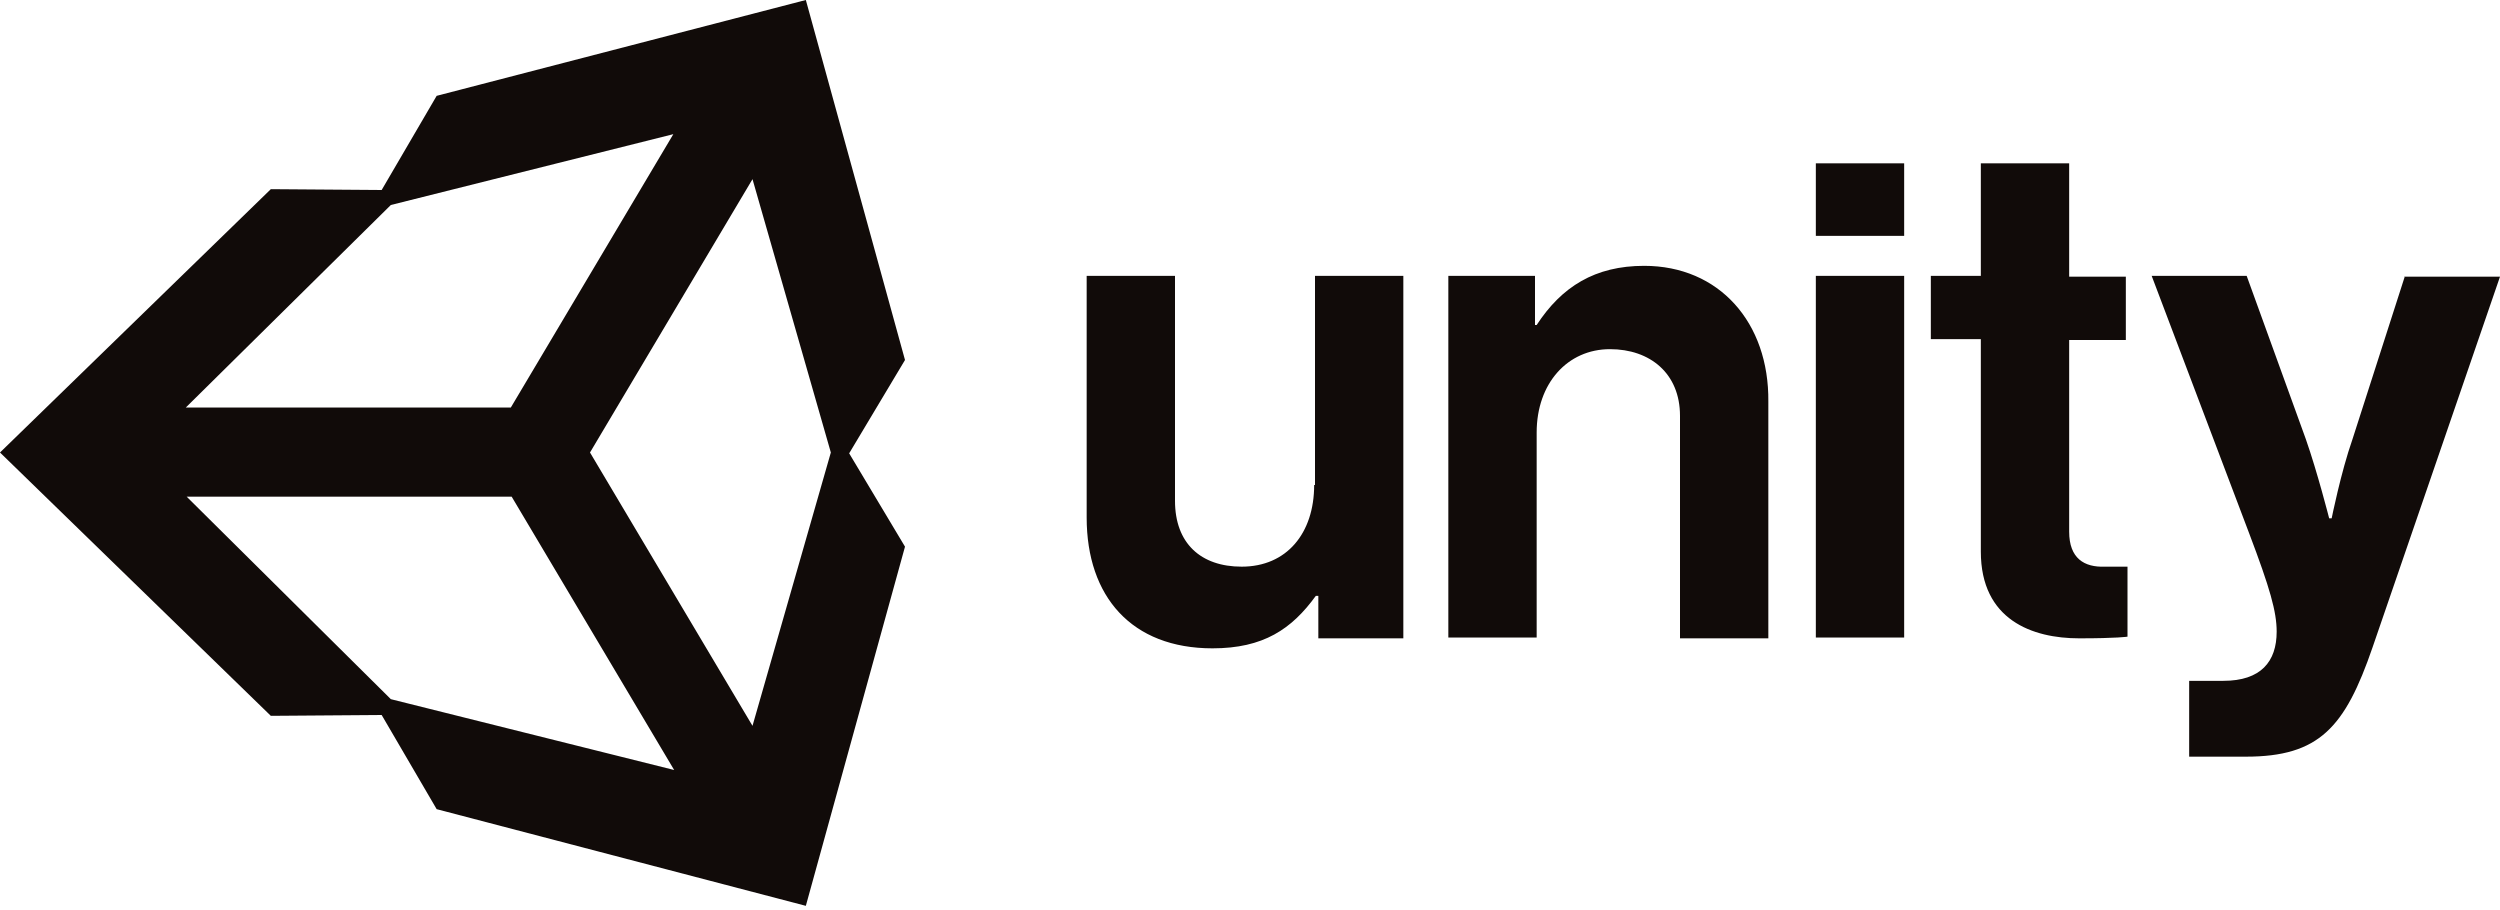
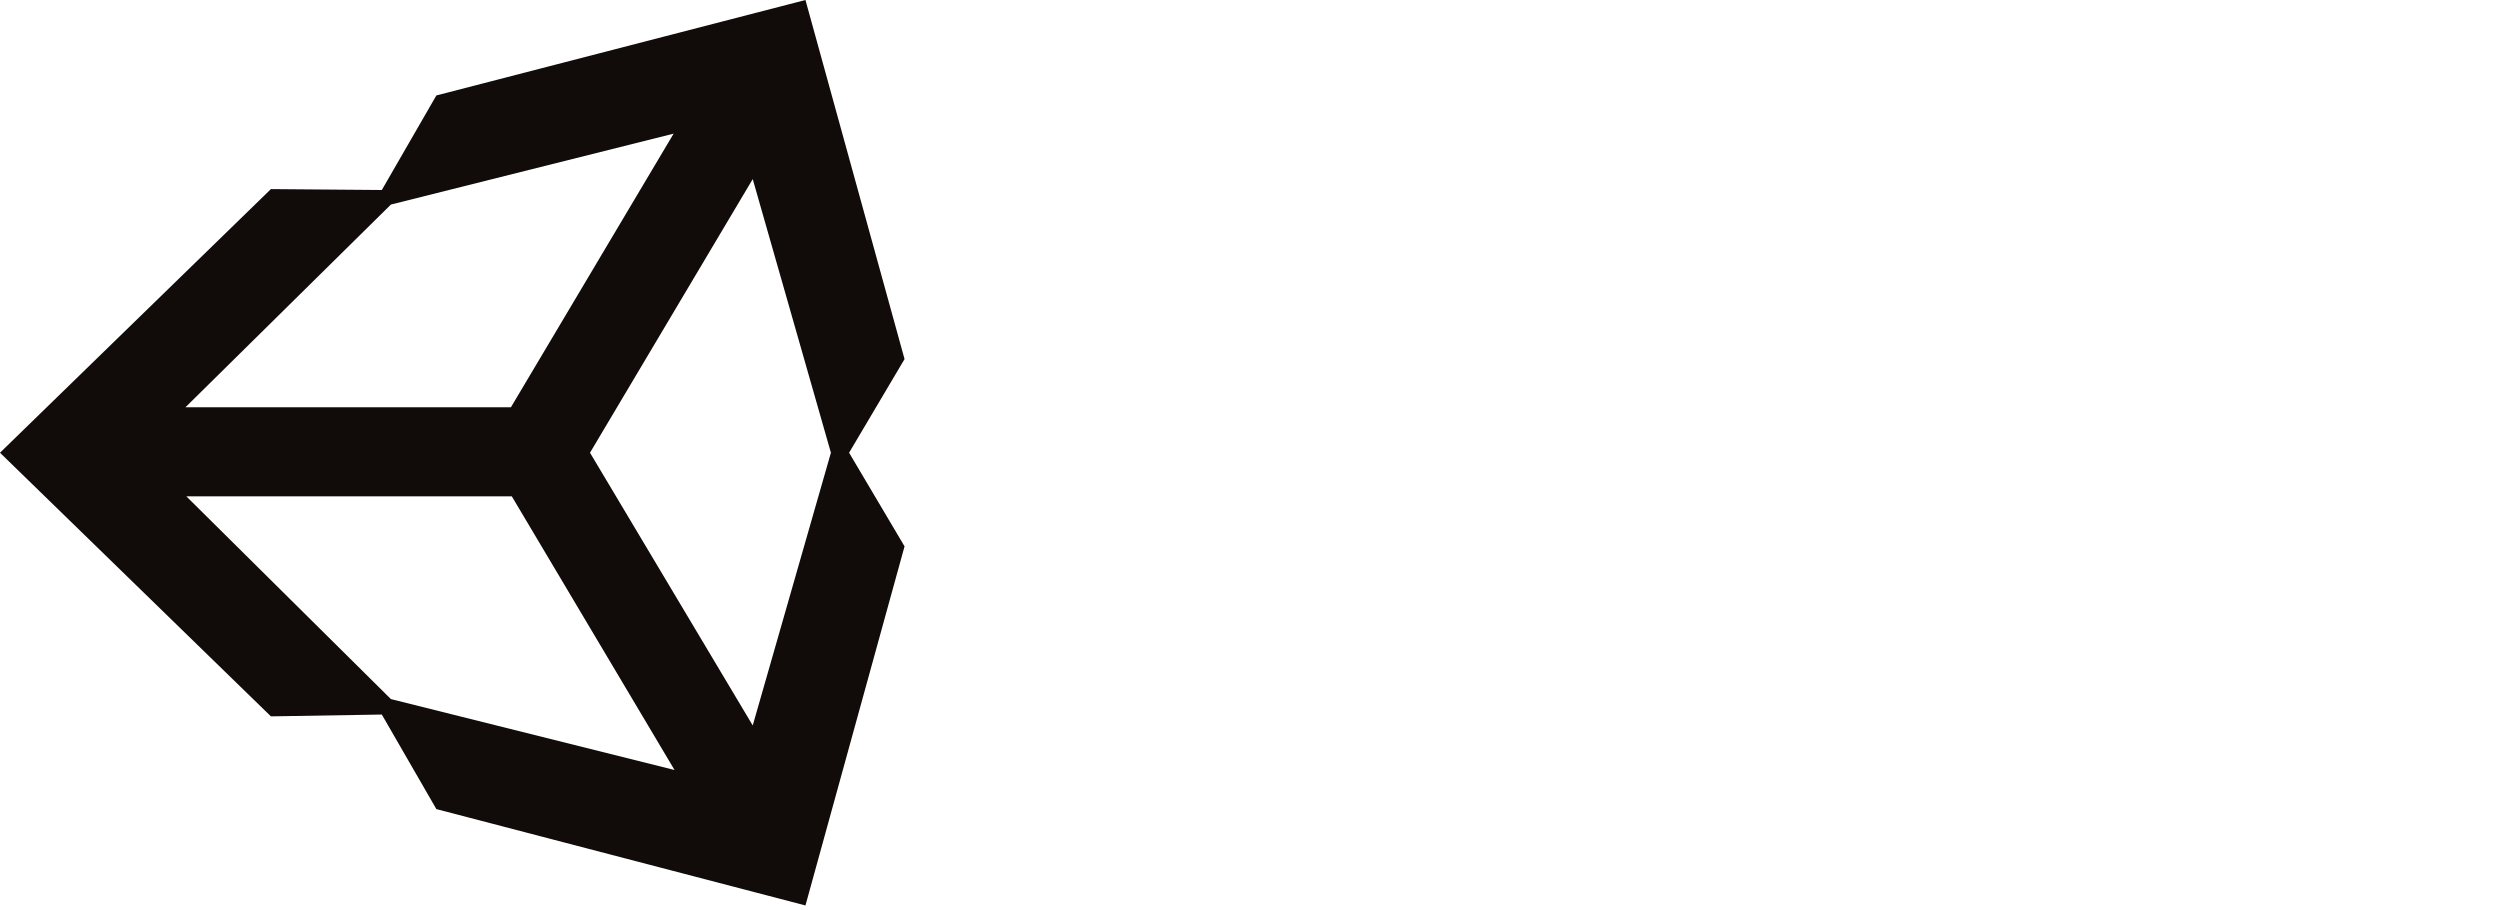
- <svg xmlns="http://www.w3.org/2000/svg" width="275" height="100" viewBox="0 0 275 100" version="1.1" id="svg4">
-   <defs id="defs8" />
-   <path d="M 82.775,79.842 64.9,49.775 82.775,19.708 91.392,49.775 Z M 42.992,76.908 20.533,54.633 h 35.75 L 74.158,84.7 Z m 0,-54.358 31.075,-7.792 -17.875,30.067 H 20.442 Z M 88.642,0 48.033,10.542 41.983,20.9 29.792,20.808 0,49.775 29.792,78.742 41.983,78.65 48.033,89.008 88.642,99.642 99.55,60.133 93.408,49.867 99.55,39.6 Z m 92.216,29.242 c -5.408,0 -9.075,2.291 -11.825,6.508 h -0.183 v -5.408 h -9.533 v 39.783 h 9.716 v -22.55 c 0,-5.408 3.392,-9.167 8.067,-9.167 4.4,0 7.7,2.659 7.7,7.334 v 24.475 h 9.717 V 44.183 c 0.091,-8.708 -5.409,-14.941 -13.659,-14.941 z m -36.3,24.108 c 0,5.317 -3.025,8.983 -7.975,8.983 -4.491,0 -7.333,-2.566 -7.333,-7.241 v -24.75 h -9.717 v 26.583 c 0,8.708 4.95,14.392 13.842,14.392 5.592,0 8.708,-2.109 11.367,-5.775 h 0.275 v 4.675 h 9.35 V 30.342 H 144.65 V 53.35 Z m 55.184,-23.008 h 9.716 v 39.783 h -9.716 z m 0,-12.375 h 9.716 v 7.975 h -9.716 z m 64.808,12.375 -5.775,17.966 c -1.283,3.667 -2.292,8.709 -2.292,8.709 h -0.275 c 0,0 -1.283,-5.042 -2.566,-8.709 l -6.509,-17.966 h -10.45 l 10.725,28.325 c 2.292,6.05 3.025,8.616 3.025,10.816 0,3.3 -1.741,5.409 -5.866,5.409 h -3.759 v 8.341 h 6.234 c 8.066,0 10.908,-3.208 13.933,-12.008 L 275,30.433 H 264.55 Z M 227.608,58.483 V 37.4 h 6.234 v -6.967 h -6.234 V 17.967 h -9.716 v 12.375 h -5.5 v 6.966 h 5.5 v 23.375 c 0,7.517 5.683,9.534 10.816,9.534 4.217,0 5.317,-0.184 5.317,-0.184 v -7.7 h -2.475 c -2.292,0.092 -3.942,-0.916 -3.942,-3.85 z" id="path2" style="fill:#110b09;fill-rule:nonzero" />
+ <svg xmlns="http://www.w3.org/2000/svg" version="1.1" id="svg4" x="0px" y="0px" viewBox="0 0 275 100" style="enable-background:new 0 0 275 100;" xml:space="preserve">
+   <style type="text/css">
+ 	.st0{fill:#110B09;}
+ </style>
+   <path id="path2" class="st0" d="M82.8,79.8L64.9,49.8l17.9-30.1l8.6,30.1L82.8,79.8z M43,76.9L20.5,54.6h35.8l17.9,30.1L43,76.9z   M43,22.5l31.1-7.8L56.2,44.8H20.4L43,22.5z M88.6,0L48,10.5l-6,10.4l-12.2-0.1L0,49.8l29.8,29L42,78.6L48,89l40.6,10.6l10.9-39.5  l-6.1-10.3l6.1-10.3L88.6,0z" />
</svg>
